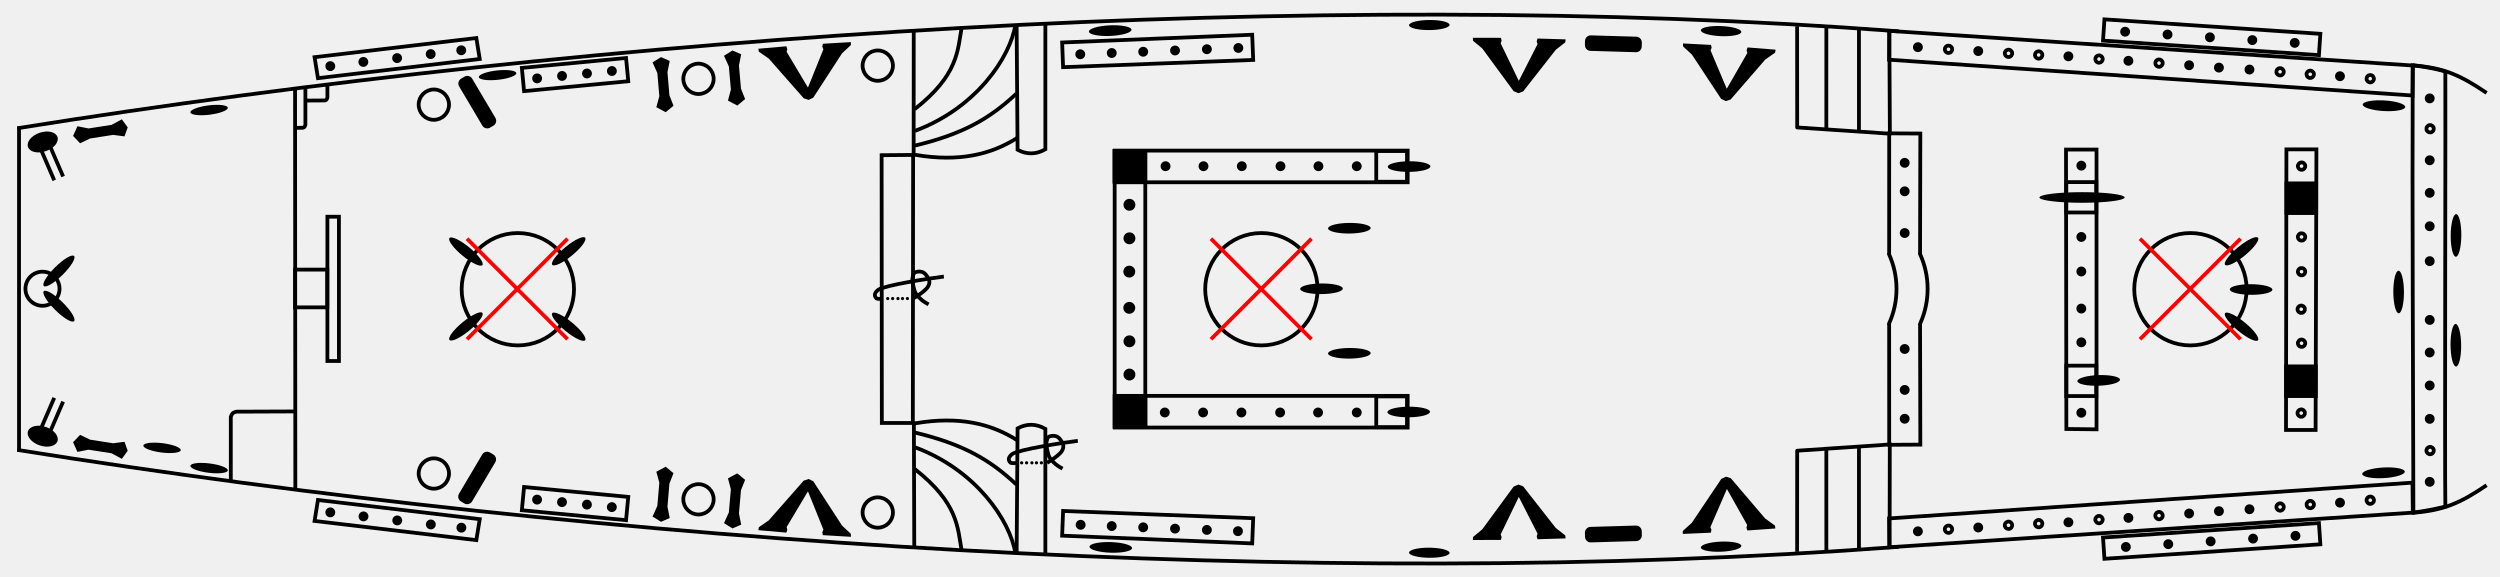
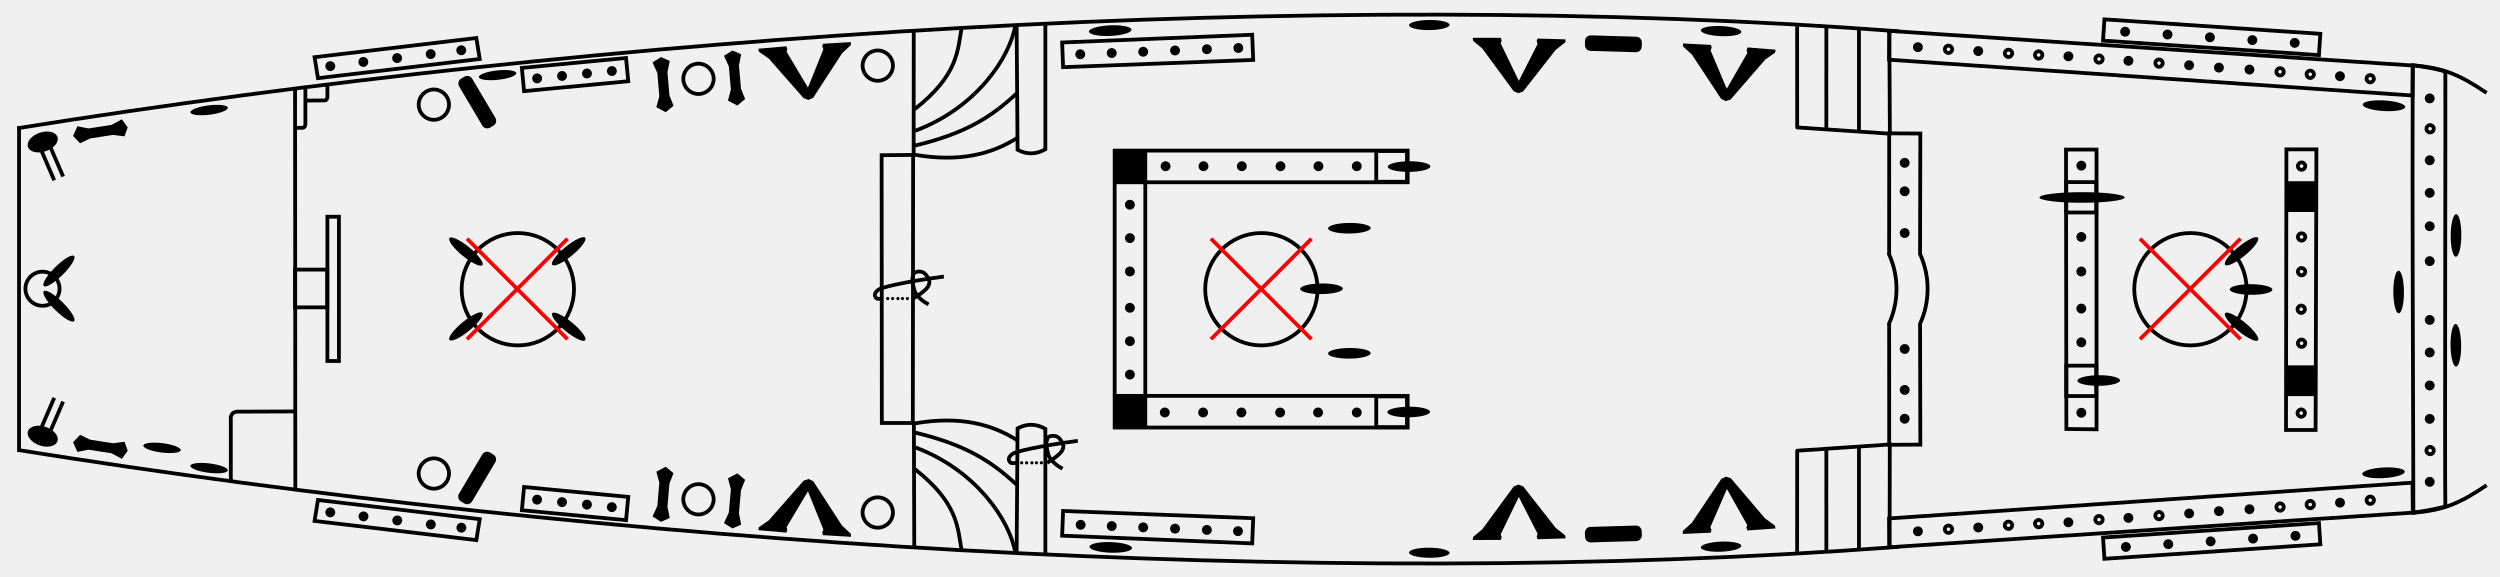
<svg xmlns="http://www.w3.org/2000/svg" xmlns:ns2="https://github.com/jolaf/rigging" xmlns:xlink="http://www.w3.org/1999/xlink" version="1.1" viewBox="1 -24 659 152">
  <defs>
    <rect id="deckMask" x="277.3" y="-.809" width="220.7" height="146.6" />
    <g id="mastMask">
      <path d="m425.1 59.52 26.5 26.5z" />
      <path d="m451.6 59.52-26.5 26.5z" />
    </g>
-     <circle id="pipe" cx="160.9" cy="398.1" r="4" fill="none" stroke="#000" />
+     <circle id="pipe" cx="160.9" cy="398.1" r="4" />
    <g id="pin">
-       <circle transform="rotate(-8.297)" cx="567.5" cy="28.15" r="2.7" fill="#f00" fill-opacity="9.999e-5" />
+       <circle transform="rotate(-8.297)" cx="567.5" cy="28.15" r="2.7" fill="#fff" fill-opacity="9.999e-5" />
      <circle transform="rotate(-8.297)" cx="567.5" cy="28.15" r="1.3" />
    </g>
    <circle id="pinhole" transform="rotate(-8.297)" cx="607.2" cy="138.8" r=".974" fill="none" stroke="#000" />
    <ellipse id="cleat" transform="rotate(89.51)" cx="3.721" cy="-575.4" rx="1.4" ry="5.615" />
    <rect id="lcleat" x="396.5" y="72.32" width="4" height="15" ry="1.5" />
    <path id="xcleat" transform="matrix(.8824 0 0 1.005 -152.6 -25.95)" d="m215.3 40.28-0.959-2.798v-6.102l0.959-2.893-2.499-1.196-2.652 1.196 1.162 2.893v6.102l-1.161 2.798 2.652 1.514z" />
    <path id="kevel" d="m426.3 54.27-8.424-11.11-2.479-2.004-0.067-0.781 7.404-0.102 0.204 0.747-0.238 0.713 4.927 9.807 4.791-9.773-0.238-0.713 0.204-0.747 7.404 0.102-0.067 0.781-2.479 2.004-8.424 11.11-1.259 0.492z" />
+     <rect id="fist" transform="translate(-36.94 -367.6)" x="324.1" y="408.3" width="8.109" height="8.109" />
    <g id="tackle" transform="matrix(-1 0 0 1 657.1 84.97)">
      <ellipse transform="rotate(-18.75 -1132 -71.94)" cx="-74.06" cy="420.4" rx="4.104" ry="2.557" />
-       <path transform="translate(-36.94 -367.6)" d="m61.96 411.7 3.977 9.218" stroke="#000" />
-       <path transform="translate(-36.94 -367.6)" d="m59.62 412.7 3.977 9.218" stroke="#000" />
+       <path transform="translate(-36.94 -367.6)" d="m61.96 411.7 3.977 9.218" stroke="currentColor" />
+       <path transform="translate(-36.94 -367.6)" d="m59.62 412.7 3.977 9.218" stroke="currentColor" />
    </g>
    <g id="knot" transform="translate(380 -105.3)">
-       <path d="m298.7 455.2c-3.993 0.489-15.46 2.284-17.27 3.472-0.874 0.684-1.281 1.456-0.505 2.273 0.295 0.218 1.515 0.126 1.515 0.126" fill="none" stroke="#000" />
-       <path d="m290.6 461s1.792-1.092 2.589-1.768c0.499-0.424 1.088-0.913 1.357-1.421s0.393-0.888 0.316-1.452c-0.077-0.564-0.8-1.72-1.438-2.147-0.638-0.427-1.581-0.414-2.192-0.158-0.612 0.256-0.566 0.713-0.758 1.357s0.115 1.993 0.284 2.715 0.251 1.043 0.6 1.61 0.988 1.204 1.547 1.673 1.768 1.136 1.768 1.136" fill="none" stroke="#000" />
-       <circle cx="283.9" cy="461" r=".426" />
-       <circle cx="285.2" cy="461" r=".426" />
-       <circle cx="286.6" cy="461" r=".426" />
-       <circle cx="287.8" cy="461" r=".426" />
-       <circle cx="289.1" cy="461" r=".426" />
+       <path d="m298.7 455.2c-3.993 0.489-15.46 2.284-17.27 3.472-0.874 0.684-1.281 1.456-0.505 2.273 0.295 0.218 1.515 0.126 1.515 0.126" fill="none" stroke="currentColor" />
+       <path d="m290.6 461s1.792-1.092 2.589-1.768c0.499-0.424 1.088-0.913 1.357-1.421s0.393-0.888 0.316-1.452c-0.077-0.564-0.8-1.72-1.438-2.147-0.638-0.427-1.581-0.414-2.192-0.158-0.612 0.256-0.566 0.713-0.758 1.357s0.115 1.993 0.284 2.715 0.251 1.043 0.6 1.61 0.988 1.204 1.547 1.673 1.768 1.136 1.768 1.136" fill="none" stroke="currentColor" />
+       <circle cx="283.9" cy="461" r=".426" fill="currentColor" />
+       <circle cx="285.2" cy="461" r=".426" fill="currentColor" />
+       <circle cx="286.6" cy="461" r=".426" fill="currentColor" />
+       <circle cx="287.8" cy="461" r=".426" fill="currentColor" />
+       <circle cx="289.1" cy="461" r=".426" fill="currentColor" />
    </g>
  </defs>
  <g transform="translate(0 -20.6)">
    <g id="portDrawing" transform="translate(-36.92 -367.6)" fill="none" stroke="#000">
      <path d="m42.52 398c154.6-24.72 342.3-37.19 495.9-25.54m135.5 8.962c8.188 0.64 12.49 2.549 19.47 7.271" />
      <path transform="rotate(3.862)" d="m559.8 335.4 138.3-0.186 0.451 7.89-138.3-0.12z" />
      <rect transform="matrix(.9978 .06694 -.06659 .9978 0 0)" x="615.9" y="328.8" width="57.04" height="5.615" stroke-linecap="round" />
      <rect class="filled" x="582.6" y="412.2" width="7.895" height="8.012" />
      <path d="m535.9 431.2 0.013-31.85 8.206 0.049-0.072 31.8" />
      <g transform="translate(15.04 366.5)">
        <path d="m496.6 4.622 0.018 26.67 24.7 1.671" stroke-linejoin="round" />
        <path d="m512.9 32.74v-27.13" />
        <path d="m504.3 31.79 6e-3 -26.72" />
      </g>
      <rect class="filled" x="400.7" y="404" width="8.109" height="8.109" />
      <rect x="331.8" y="403.9" width="77.18" height="8.348" />
      <path d="m317.9 375.4 50.1-2.045 0.262 6.643-50.11 1.907z" />
      <path d="m305.9 370.6 0.253 33.08c2.441 1.306 4.882 1.261 7.324-0.126v-33.34" />
      <path d="m279.1 405c11.72 2.006 20.15-0.133 26.9-4.419" />
      <path d="m279 402.6c12.58-3.001 19.72-7.042 26.84-13.72" />
      <path d="m279.1 398.7c16.01-5.945 25.1-19.22 26.52-28.11" />
      <path d="m279 393c11.48-8.995 11.33-15.34 12.44-21.74" />
      <use transform="translate(108.4 -16.6)" xlink:href="#pipe" />
      <use transform="translate(61.14 -13.12)" xlink:href="#pipe" />
      <rect transform="rotate(-5.435)" x="138.5" y="397" width="27.59" height="6.154" />
      <rect transform="matrix(.9931 -.1177 .1597 .9872 0 0)" x="58.77" y="391.2" width="42.94" height="5.599" ry="0" />
      <use transform="translate(-8.618 -6.316)" xlink:href="#pipe" />
    </g>
    <use transform="matrix(1 0 0 -1 0 145.6)" xlink:href="#portDrawing" />
    <path d="m645.6 15.45c-3.876-1.16-8.605-1.635-8.605-1.635-0.16 38.87 0.115 82.34 0.176 117.9 0 0 3.887-0.462 8.424-1.564-0.182-8.555 0.077-111.2 4e-3 -114.7z" fill="none" stroke="#000" />
    <path d="m603.7 35.98h7.908l-0.217 73.96h-7.8z" fill="none" stroke="#000" />
    <circle cx="578.4" cy="72.84" r="14.81" fill="none" stroke="#000" />
    <path d="m545.6 36.03h8.047v73.74l-7.955-0.091z" fill="none" stroke="#000" />
    <g transform="translate(-44.16 -367.6)" fill="none" stroke="#000" stroke-linecap="round" stroke-linejoin="round">
      <path d="m551.3 431.2c1.304 2.875 1.979 5.996 1.979 9.164 0 3.167-0.675 6.288-1.979 9.164" />
      <path d="m543.1 431.2c1.304 2.875 1.979 5.996 1.979 9.164 0 3.167-0.675 6.288-1.979 9.164" />
    </g>
    <path d="m499.1 140.6 0.05-27.33m0.022-81.02-0.143-27.54" fill="none" stroke="#000" />
    <circle cx="333.5" cy="72.84" r="14.81" fill="none" stroke="#000" />
    <path d="m302.9 109.1h-8.075v-72.72h8.075z" fill="none" stroke="#000" />
    <path d="m242 140.8-0.103-33.1m-0.06-69.96 0.024-33.48" fill="none" stroke="#000" />
    <path d="m241.7 37.44-8.306 0.069c-4e-3 16.81 0.062 53.78 0.058 70.58h8.168c4e-3 -16.81 0.076-53.85 0.08-70.65z" fill="none" stroke="#000" />
    <circle cx="137.5" cy="72.84" r="14.81" fill="none" stroke="#000" />
    <rect x="87.3" y="53.73" width="3.041" height="38.03" fill="none" stroke="#000" />
    <rect x="78.79" y="67.67" width="8.482" height="9.949" fill="none" stroke="#000" />
    <path d="m87.3 19.03v3.28c-0.175 0.713-0.438 0.672-0.685 0.766l-5.025 0.035" fill="none" stroke="#000" />
    <path d="m81.5 19.33v10.18c-0.175 0.713-0.438 0.672-0.685 0.766l-2.226 0.035" fill="none" stroke="#000" />
    <path d="m78.85 125.8-0.072-106.2" fill="none" stroke="#000" />
    <path d="m61.84 123.3v-16.81c0.389-1.278 0.973-1.205 1.523-1.374l15.25-0.062" fill="none" stroke="#000" />
    <circle cx="12.2" cy="72.71" r="4.495" fill="none" stroke="#000" />
    <path d="m6.016 115.7v-85.79" fill="none" stroke="#000" />
  </g>
  <g transform="translate(0 -20.6)" display="none">
    <g id="deckMasks" class="modeDependent which" fill="#fff">
      <use class="deckMask" transform="matrix(.7178 0 0 1 299.4 0)" ns2:deck="fore" xlink:href="#deckMask" />
      <use class="deckMask" transform="matrix(1.003 0 0 1 -.802 0)" ns2:deck="main" xlink:href="#deckMask" />
      <use class="deckMask" transform="matrix(1.231 0 0 1 -335.9 0)" ns2:deck="stern" xlink:href="#deckMask" />
    </g>
  </g>
  <g transform="translate(0 -20.6)">
    <g id="mastMasks" class="modeDependent where" stroke="#f00">
      <use class="mastMask" transform="translate(140)" ns2:mast="fore" xlink:href="#mastMask" />
      <use class="mastMask" transform="translate(-104.9)" ns2:mast="main" xlink:href="#mastMask" />
      <use class="mastMask" transform="translate(-301)" ns2:mast="mizzen" xlink:href="#mastMask" />
    </g>
  </g>
  <g transform="translate(0 -20.6)">
    <g id="points" transform="translate(.0203 -7.142e-6)">
      <g ns2:deck="fore" ns2:rail="behindFront" ns2:side="port">
        <use transform="rotate(-89.1 642.3 -8.334)" xlink:href="#cleat" />
      </g>
      <g ns2:deck="fore" ns2:rail="behindFront" ns2:side="starboard">
        <use transform="rotate(269.9 656.2 6.802)" xlink:href="#cleat" />
      </g>
      <g transform="translate(0 -1.125)" ns2:deck="fore" ns2:isAcross="true" ns2:rail="frontRail" ns2:side="port">
        <use transform="translate(75.83 120.6)" xlink:href="#pin" />
        <use transform="translate(75.83 111.4)" xlink:href="#pin" />
        <use transform="translate(75.83 102.6)" xlink:href="#pin" />
        <use transform="translate(75.83 94.01)" xlink:href="#pin" />
        <use transform="translate(20.68 -18.06)" xlink:href="#pinhole" />
        <use transform="translate(75.83 77.7)" xlink:href="#pin" />
      </g>
      <g transform="translate(.0003198 41.65)" ns2:deck="fore" ns2:isAcross="true" ns2:rail="frontRail" ns2:side="starboard">
        <use transform="translate(75.83 93.32)" xlink:href="#pin" />
        <use transform="translate(75.83 101.9)" xlink:href="#pin" />
        <use transform="translate(75.83 110.6)" xlink:href="#pin" />
        <use transform="translate(75.83 119.4)" xlink:href="#pin" />
        <use transform="translate(20.68 23.99)" xlink:href="#pinhole" />
        <use transform="translate(75.83 136)" xlink:href="#pin" />
      </g>
      <g transform="rotate(90 336.1 324.4)" ns2:deck="fore" ns2:rail="onDeckFront" ns2:side="center">
        <use transform="rotate(.241 -6431 -116513)" xlink:href="#cleat" />
      </g>
      <g transform="rotate(-33.82 358.5 -866.8)" ns2:deck="fore" ns2:rail="onDeckFront" ns2:side="port">
        <use transform="rotate(37.61 293.8 -704.8)" xlink:href="#cleat" />
      </g>
      <g transform="rotate(-3 2152 -10313)" ns2:deck="fore" ns2:rail="onDeckFront" ns2:side="starboard">
        <use transform="rotate(.241 -6431 -116513)" xlink:href="#cleat" />
      </g>
      <g transform="rotate(3.868 821.9 -178.4)" ns2:deck="fore" ns2:rail="sideRail" ns2:side="port">
        <use transform="translate(18.55 -19.6)" xlink:href="#pinhole" />
        <use transform="translate(65.8 84.05)" xlink:href="#pin" />
        <use transform="translate(2.688 -19.69)" xlink:href="#pinhole" />
        <use transform="translate(-5.286 -19.81)" xlink:href="#pinhole" />
        <use transform="translate(41.88 83.91)" xlink:href="#pin" />
        <use transform="translate(33.81 83.94)" xlink:href="#pin" />
        <use transform="translate(25.93 83.85)" xlink:href="#pin" />
        <use transform="translate(-37.28 -19.94)" xlink:href="#pinhole" />
        <use transform="translate(9.886 83.76)" xlink:href="#pin" />
        <use transform="translate(-53.13 -19.94)" xlink:href="#pinhole" />
        <use transform="translate(-5.975 83.65)" xlink:href="#pin" />
        <use transform="translate(-69.08 -19.94)" xlink:href="#pinhole" />
        <use transform="translate(-77.04 -19.84)" xlink:href="#pinhole" />
        <use transform="translate(-29.78 83.87)" xlink:href="#pin" />
        <use transform="translate(-92.89 -19.83)" xlink:href="#pinhole" />
        <use transform="translate(-45.72 83.92)" xlink:href="#pin" />
      </g>
      <g transform="matrix(.9978 -.0666 -.0666 -.9978 -10.23 201.1)" ns2:deck="fore" ns2:rail="sideRail" ns2:side="starboard">
        <use transform="translate(18.55 -19.6)" xlink:href="#pinhole" />
        <use transform="translate(65.8 84.05)" xlink:href="#pin" />
        <use transform="translate(2.688 -19.69)" xlink:href="#pinhole" />
        <use transform="translate(-5.286 -19.81)" xlink:href="#pinhole" />
        <use transform="translate(41.88 83.91)" xlink:href="#pin" />
        <use transform="translate(33.81 83.94)" xlink:href="#pin" />
        <use transform="translate(25.93 83.85)" xlink:href="#pin" />
        <use transform="translate(-37.28 -19.94)" xlink:href="#pinhole" />
        <use transform="translate(9.886 83.76)" xlink:href="#pin" />
        <use transform="translate(-53.13 -19.94)" xlink:href="#pinhole" />
        <use transform="translate(-5.975 83.65)" xlink:href="#pin" />
        <use transform="translate(-69.08 -19.94)" xlink:href="#pinhole" />
        <use transform="translate(-77.04 -19.84)" xlink:href="#pinhole" />
        <use transform="translate(-29.78 83.87)" xlink:href="#pin" />
        <use transform="translate(-92.89 -19.83)" xlink:href="#pinhole" />
        <use transform="translate(-45.72 83.92)" xlink:href="#pin" />
      </g>
      <g transform="rotate(3.769 6407 -164.4)" ns2:deck="fore" ns2:rail="shroudsRail" ns2:side="port">
        <use transform="translate(64.12 442.9)" xlink:href="#pin" />
        <use transform="translate(52.92 442.9)" xlink:href="#pin" />
        <use transform="translate(41.72 442.9)" xlink:href="#pin" />
        <use transform="translate(30.52 442.9)" xlink:href="#pin" />
        <use transform="translate(19.32 442.9)" xlink:href="#pin" />
      </g>
      <g transform="rotate(-3.751 -3215 624.9)" ns2:deck="fore" ns2:rail="shroudsRail" ns2:side="starboard">
        <use transform="translate(64.12 442.9)" xlink:href="#pin" />
        <use transform="translate(52.92 442.9)" xlink:href="#pin" />
        <use transform="translate(41.72 442.9)" xlink:href="#pin" />
        <use transform="translate(30.52 442.9)" xlink:href="#pin" />
        <use transform="translate(19.32 442.9)" xlink:href="#pin" />
      </g>
-       <g ns2:deck="fore" ns2:rail="frontFists" ns2:side="port">
-         <rect x="603.7" y="44.94" width="7.821" height="7.821" stroke="#000" />
-       </g>
-       <g transform="translate(-.09998 4.944e-6)" ns2:deck="fore" ns2:rail="frontFists" ns2:side="starboard">
-         <rect x="603.7" y="93.18" width="7.821" height="7.821" stroke="#000" />
+       <g transform="translate(316.3 3.527)" ns2:deck="fore" ns2:rail="frontFists" ns2:side="port">
+         <use transform="translate(.1057 .1484)" xlink:href="#fist" />
+       </g>
+       <g transform="translate(316.2 -8)" ns2:deck="fore" ns2:rail="frontFists" ns2:side="starboard">
+         <use transform="translate(.1057 60.21)" xlink:href="#fist" />
      </g>
      <g transform="translate(.5268)">
        <use transform="translate(-13.73 18.49)" xlink:href="#pinhole" />
        <use transform="translate(-13.73 9.334)" xlink:href="#pinhole" />
        <use transform="translate(-13.73 -9.338)" xlink:href="#pinhole" />
      </g>
      <g transform="translate(.5268)">
        <use transform="translate(-13.82 28.39)" xlink:href="#pinhole" />
        <use transform="translate(-13.73 37.35)" xlink:href="#pinhole" />
        <use transform="translate(-13.82 55.76)" xlink:href="#pinhole" />
      </g>
      <g transform="rotate(-34.41 594.6 75.75)" ns2:deck="fore" ns2:rail="atMastFront" ns2:side="center">
        <use transform="rotate(35.28 468.6 68.43)" xlink:href="#cleat" />
      </g>
      <g transform="translate(446.8 -2.641)" ns2:deck="fore" ns2:rail="atMastSide" ns2:side="port">
        <use transform="matrix(.7669 -.6417 -.6417 -.7669 -297 433.8)" xlink:href="#cleat" />
      </g>
      <g transform="matrix(1 0 0 -1 446.8 148.2)" ns2:deck="fore" ns2:rail="atMastSide" ns2:side="starboard">
        <use transform="matrix(.7669 -.6417 -.6417 -.7669 -297 433.8)" xlink:href="#cleat" />
      </g>
      <g transform="matrix(1.615 -.5899 1.18 .8075 -408.6 335.4)" ns2:deck="fore" ns2:rail="backPillars" ns2:side="port">
        <use transform="rotate(216.6 574.4 28.16)" xlink:href="#cleat" />
      </g>
-       <g transform="rotate(-39.45 558.8 98.38)" ns2:deck="fore" ns2:rail="backPillars" ns2:side="starboard">
+       <g transform="rotate(-37.95 559 98.5)" ns2:deck="fore" ns2:rail="backPillars" ns2:side="starboard">
        <use transform="rotate(37.99 427.1 18.64)" xlink:href="#cleat" />
      </g>
      <g transform="translate(.1756)" ns2:deck="fore" ns2:isAcross="true" ns2:rail="behindMastRail" ns2:side="port">
        <use transform="translate(-16.18 122.2)" xlink:href="#pin" />
        <use transform="translate(-16.18 113.1)" xlink:href="#pin" />
        <use transform="translate(-16.18 94.3)" xlink:href="#pin" />
      </g>
      <g transform="matrix(1 0 0 -1 .1759 145.3)" ns2:deck="fore" ns2:isAcross="true" ns2:rail="behindMastRail" ns2:side="starboard">
        <use transform="translate(-16.18 121.4)" xlink:href="#pin" />
        <use transform="translate(-16.18 112.5)" xlink:href="#pin" />
        <use transform="translate(-16.18 93.93)" xlink:href="#pin" />
      </g>
      <g transform="translate(-7.226 -5.437)" ns2:deck="fore" ns2:isAcross="true" ns2:rail="backRail" ns2:side="port">
        <use transform="translate(-55.34 117.5)" xlink:href="#pin" />
        <use transform="translate(-55.34 106.5)" xlink:href="#pin" />
        <use transform="translate(-55.34 99)" xlink:href="#pin" />
      </g>
      <g transform="translate(-7.226 46.92)" ns2:deck="fore" ns2:isAcross="true" ns2:rail="backRail" ns2:side="starboard">
        <use transform="translate(-55.34 95.71)" xlink:href="#pin" />
        <use transform="translate(-55.34 106.5)" xlink:href="#pin" />
        <use transform="translate(-55.34 114.1)" xlink:href="#pin" />
      </g>
      <g ns2:deck="main" ns2:rail="bulwark" ns2:side="port">
        <use transform="rotate(3.768 921.3 469.4)" xlink:href="#kevel" />
        <use transform="matrix(.9504 .048 -.048 .9504 -92.27 -21.68)" xlink:href="#cleat" />
        <use transform="matrix(-.02688 1.022 -.9988 -.02913 516.7 -396.8)" xlink:href="#lcleat" />
        <use transform="rotate(.9 2555 -1639)" xlink:href="#kevel" />
        <use transform="matrix(.9507 0 0 .9507 -169.3 4.341)" xlink:href="#cleat" />
      </g>
      <g transform="matrix(1 0 0 -1 0 145.5)" ns2:deck="main" ns2:rail="bulwark" ns2:side="starboard">
        <use transform="rotate(3.268 994.6 536.5)" xlink:href="#kevel" />
        <use transform="matrix(.9504 .048 -.048 .9504 -92.27 -21.68)" xlink:href="#cleat" />
        <use transform="matrix(-.02688 1.022 -.9988 -.02913 516.7 -396.8)" xlink:href="#lcleat" />
        <use transform="rotate(.9 2555 -1639)" xlink:href="#kevel" />
        <use transform="matrix(.9507 0 0 .9507 -169.3 4.341)" xlink:href="#cleat" />
      </g>
      <g transform="translate(.3999 -4.5)" ns2:deck="main" ns2:rail="frontPillars" ns2:side="port">
        <use transform="translate(-203.4 46.21)" xlink:href="#cleat" />
      </g>
      <g transform="translate(.2999 4.2)" ns2:deck="main" ns2:rail="frontPillars" ns2:side="starboard">
        <use transform="translate(-203.4 102.2)" xlink:href="#cleat" />
      </g>
      <g transform="translate(-10.64 4.6)" ns2:deck="main" ns2:rail="onDeckFront" ns2:side="port">
        <use transform="translate(-208.1 53.36)" xlink:href="#cleat" />
      </g>
      <g transform="translate(-10.64 -3.8)" ns2:deck="main" ns2:rail="onDeckFront" ns2:side="starboard">
        <use transform="translate(-208.1 94.73)" xlink:href="#cleat" />
      </g>
      <g transform="rotate(90 350.5 71.53)" ns2:deck="main" ns2:rail="atMastFront" ns2:side="center">
        <use transform="rotate(90 426.6 -76.11)" xlink:href="#cleat" />
      </g>
      <g transform="translate(7.6 -4.4)" ns2:deck="main" ns2:rail="sideMastRail" ns2:side="port">
        <use transform="translate(-214.6 98.85)" xlink:href="#pin" />
        <use transform="translate(-224.7 98.85)" xlink:href="#pin" />
        <use transform="translate(-234.7 98.85)" xlink:href="#pin" />
        <use transform="translate(-244.9 98.85)" xlink:href="#pin" />
        <use transform="translate(-255 98.85)" xlink:href="#pin" />
        <use transform="translate(-265 98.85)" xlink:href="#pin" />
      </g>
      <g transform="translate(7.5 60.52)" ns2:deck="main" ns2:rail="sideMastRail" ns2:side="starboard">
        <use transform="translate(-214.5 98.85)" xlink:href="#pin" />
        <use transform="translate(-224.7 98.85)" xlink:href="#pin" />
        <use transform="translate(-234.7 98.85)" xlink:href="#pin" />
        <use transform="translate(-244.9 98.85)" xlink:href="#pin" />
        <use transform="translate(-255 98.85)" xlink:href="#pin" />
        <use transform="translate(-265.1 98.85)" xlink:href="#pin" />
      </g>
      <g transform="rotate(-2.277 278.9 10.61)" ns2:deck="main" ns2:rail="sideRail" ns2:side="port">
        <use transform="translate(8.301)" xlink:href="#use1175" />
        <use id="use1175" transform="translate(8.4)" xlink:href="#use1173" />
        <use id="use1173" transform="translate(8.399)" xlink:href="#use1171" />
        <use id="use1171" transform="translate(8.301)" xlink:href="#use1169" />
        <use id="use1169" transform="translate(8.3)" xlink:href="#use1167" />
        <use id="use1167" transform="translate(-279.9 65.21)" xlink:href="#pin" />
      </g>
      <g transform="rotate(2.321 -2769 73.46)" ns2:deck="main" ns2:rail="sideRail" ns2:side="starboard">
        <use transform="translate(8.201)" xlink:href="#use1188" />
        <use id="use1188" transform="translate(8.4)" xlink:href="#use1186" />
        <use id="use1186" transform="translate(8.399)" xlink:href="#use1184" />
        <use id="use1184" transform="translate(8.301)" xlink:href="#use1182" />
        <use id="use1182" transform="translate(8.2)" xlink:href="#use1180" />
        <use id="use1180" transform="translate(-279.8 65.21)" xlink:href="#pin" />
      </g>
      <g transform="rotate(.2 349.3 -2298)" ns2:deck="main" ns2:rail="aboveRail" ns2:side="port">
        <use transform="rotate(-2.287 590.2 6859)" xlink:href="#cleat" />
      </g>
      <g transform="rotate(2.4 287.9 -141.8)" ns2:deck="main" ns2:rail="aboveRail" ns2:side="starboard">
        <use transform="translate(-269.8 141.6)" xlink:href="#cleat" />
      </g>
      <g transform="translate(7.6 -4.3)" ns2:deck="main" ns2:rail="backFists" ns2:side="port">
-         <rect transform="translate(-36.94 -367.6)" x="324.1" y="408.3" width="8.109" height="8.109" stroke="#000" />
-       </g>
-       <g transform="translate(7.6 4.4)" ns2:deck="main" ns2:rail="backFists" ns2:side="starboard">
-         <rect x="287.2" y="96.61" width="8.109" height="8.109" stroke="#000" />
-       </g>
-       <g transform="translate(7.5 -.8001)" stroke="#000" ns2:deck="main" ns2:isAcross="true" ns2:rail="behindMastRail" ns2:side="port">
-         <circle transform="translate(-36.94 -367.6)" cx="328.1" cy="436.6" r="1.067" />
-         <circle cx="291.2" cy="60.22" r="1.067" />
-         <circle cx="291.2" cy="51.38" r="1.067" />
-       </g>
-       <g transform="translate(7.5 23.95)" stroke="#000" ns2:deck="main" ns2:isAcross="true" ns2:rail="behindMastRail" ns2:side="starboard">
-         <circle transform="translate(-36.94 -367.6)" cx="328.1" cy="421.4" r="1.067" />
-         <circle cx="291.2" cy="62.62" r="1.067" />
-         <circle cx="291.2" cy="71.38" r="1.067" />
+         <use transform="translate(.1057 .1484)" xlink:href="#fist" />
+       </g>
+       <g transform="translate(7.6 .08783)" ns2:deck="main" ns2:rail="backFists" ns2:side="starboard">
+         <use transform="translate(.1057 60.21)" xlink:href="#fist" />
+       </g>
+       <g transform="translate(7.5 -.8001)" ns2:deck="main" ns2:isAcross="true" ns2:rail="behindMastRail" ns2:side="port">
+         <use transform="translate(-274.3 123)" xlink:href="#pin" />
+         <use transform="translate(-274.3 114.2)" xlink:href="#pin" />
+         <use transform="translate(-274.3 105.4)" xlink:href="#pin" />
+       </g>
+       <g transform="matrix(1 0 0 -1 7.5 146.7)" ns2:deck="main" ns2:isAcross="true" ns2:rail="behindMastRail" ns2:side="starboard">
+         <use transform="translate(-274.3 123)" xlink:href="#pin" />
+         <use transform="translate(-274.3 114.2)" xlink:href="#pin" />
+         <use transform="translate(-274.3 105.4)" xlink:href="#pin" />
      </g>
      <g transform="translate(-13.51 -342.5)" ns2:deck="stern" ns2:rail="aboveLadder" ns2:side="starboard">
-         <use transform="translate(-380.1 105.4)" xlink:href="#knot" />
+         <use transform="translate(-380.1 105.4)" xlink:href="#knot" class="clewline" />
      </g>
      <g transform="translate(-48.82 -385.8)" ns2:deck="stern" ns2:rail="atFront" ns2:side="center">
        <use transform="translate(-380.1 105.4)" xlink:href="#knot" />
      </g>
      <g ns2:deck="stern" ns2:rail="bulwark" ns2:side="port">
        <use transform="rotate(-4.173 -116.4 2968)" xlink:href="#kevel" />
        <use transform="rotate(-5.038 210.4 -1800)" xlink:href="#xcleat" />
        <use transform="rotate(-4.838 225.6 -1651)" xlink:href="#xcleat" />
        <use transform="matrix(.8798 -.08678 .08678 .8798 -374 67.39)" xlink:href="#cleat" />
        <use transform="rotate(-30.64 159.9 547.6)" xlink:href="#lcleat" />
      </g>
      <g transform="matrix(1 0 0 -1 0 145.8)" ns2:deck="stern" ns2:rail="bulwark" ns2:side="starboard">
        <use transform="rotate(-4.173 -116.4 2968)" xlink:href="#kevel" />
        <use transform="rotate(-5.038 210.4 -1800)" xlink:href="#xcleat" />
        <use transform="rotate(-4.838 225.6 -1651)" xlink:href="#xcleat" />
        <use transform="rotate(-30.64 159.3 547.5)" xlink:href="#lcleat" />
      </g>
      <g transform="rotate(-.9 158.3 1534)" ns2:deck="stern" ns2:rail="sideRail" ns2:side="port">
        <use id="use1142" transform="translate(-379.5 69.61)" xlink:href="#pin" />
        <use transform="translate(6.583 -.5447)" xlink:href="#use1146" />
        <use id="use1146" transform="translate(6.577 -.5447)" xlink:href="#use1144" />
        <use id="use1144" transform="translate(-19.73 1.634)" xlink:href="#use1142" />
      </g>
      <g transform="matrix(.9998 .01745 .01745 -.9998 -24 142.6)" ns2:deck="stern" ns2:rail="sideRail" ns2:side="starboard">
        <use id="use1154" transform="translate(-379.6 69.61)" xlink:href="#pin" />
        <use id="use1156" transform="translate(-6.572 .5447)" xlink:href="#use1154" />
        <use id="use1158" transform="translate(-6.583 .5447)" xlink:href="#use1156" />
        <use transform="translate(-6.577 .5447)" xlink:href="#use1158" />
      </g>
      <g transform="translate(5.84 -2.641)" ns2:deck="stern" ns2:rail="atMast" ns2:side="port">
        <use transform="rotate(219.9 358.8 115.2)" xlink:href="#cleat" />
        <use transform="matrix(.7669 -.6417 -.6417 -.7669 -297 433.8)" xlink:href="#cleat" />
      </g>
      <g transform="matrix(1 0 0 -1 5.84 148.2)" ns2:deck="stern" ns2:rail="atMast" ns2:side="starboard">
        <use transform="rotate(219.9 358.8 115.2)" xlink:href="#cleat" />
        <use transform="matrix(.7669 -.6417 -.6417 -.7669 -297 433.8)" xlink:href="#cleat" />
      </g>
      <g transform="rotate(-.7 178.1 2205)" ns2:deck="stern" ns2:rail="shroudsRail" ns2:side="port">
        <use id="use1121" transform="translate(8.064 -.903)" xlink:href="#use1119" />
        <use id="use1119" transform="translate(-424.3 64.28)" xlink:href="#pin" />
        <use id="use1123" transform="translate(-16.93 1.854)" xlink:href="#use1121" />
        <use transform="translate(-8.912 .902)" xlink:href="#use1123" />
        <use transform="translate(-450.8 67.13)" xlink:href="#pin" />
      </g>
      <g transform="matrix(.9999 .01222 .01222 -.9999 -26.93 143.9)" ns2:deck="stern" ns2:rail="shroudsRail" ns2:side="starboard">
        <use transform="translate(8.064 -.751)" xlink:href="#use1133" />
        <use id="use1133" transform="translate(8.863 -.953)" xlink:href="#use1131" />
        <use id="use1131" transform="translate(8.912 -.952)" xlink:href="#use1129" />
        <use id="use1129" transform="translate(8.763 -.953)" xlink:href="#use1127" />
        <use id="use1127" transform="translate(-450.8 67.68)" xlink:href="#pin" />
      </g>
      <g transform="translate(.4967)" ns2:deck="stern" ns2:rail="poopBulwark" ns2:side="port">
        <use transform="matrix(.8782 -.1021 .1021 .8782 -449.6 85.41)" xlink:href="#cleat" />
        <use transform="rotate(81.14 17.9 15.23)" xlink:href="#xcleat" />
        <use transform="matrix(1 0 0 -1 -617.3 173.2)" xlink:href="#tackle" />
      </g>
      <g transform="matrix(1 0 0 -1 .4967 145.6)" ns2:deck="stern" ns2:rail="poopBulwark" ns2:side="starboard">
        <use transform="matrix(.8782 -.1021 .1021 .8782 -449.6 85.41)" xlink:href="#cleat" />
        <use transform="matrix(.8782 -.1021 .1021 .8782 -462 90.75)" xlink:href="#cleat" />
        <use transform="rotate(81.14 17.9 15.23)" xlink:href="#xcleat" />
        <use transform="matrix(1 0 0 -1 -617.3 173.2)" xlink:href="#tackle" />
      </g>
      <g transform="rotate(-44.19 53.03 59.23)" ns2:deck="stern" ns2:ignoreDeck="true" ns2:rail="poopFlagstaff" ns2:side="port">
        <use transform="translate(-554.7 41.29)" xlink:href="#cleat" />
      </g>
      <g transform="matrix(.7171 .697 .697 -.7171 -26.28 91.62)" ns2:deck="stern" ns2:ignoreDeck="true" ns2:rail="poopFlagstaff" ns2:side="starboard">
        <use transform="translate(-554.7 41.29)" xlink:href="#cleat" />
      </g>
    </g>
  </g>
</svg>
